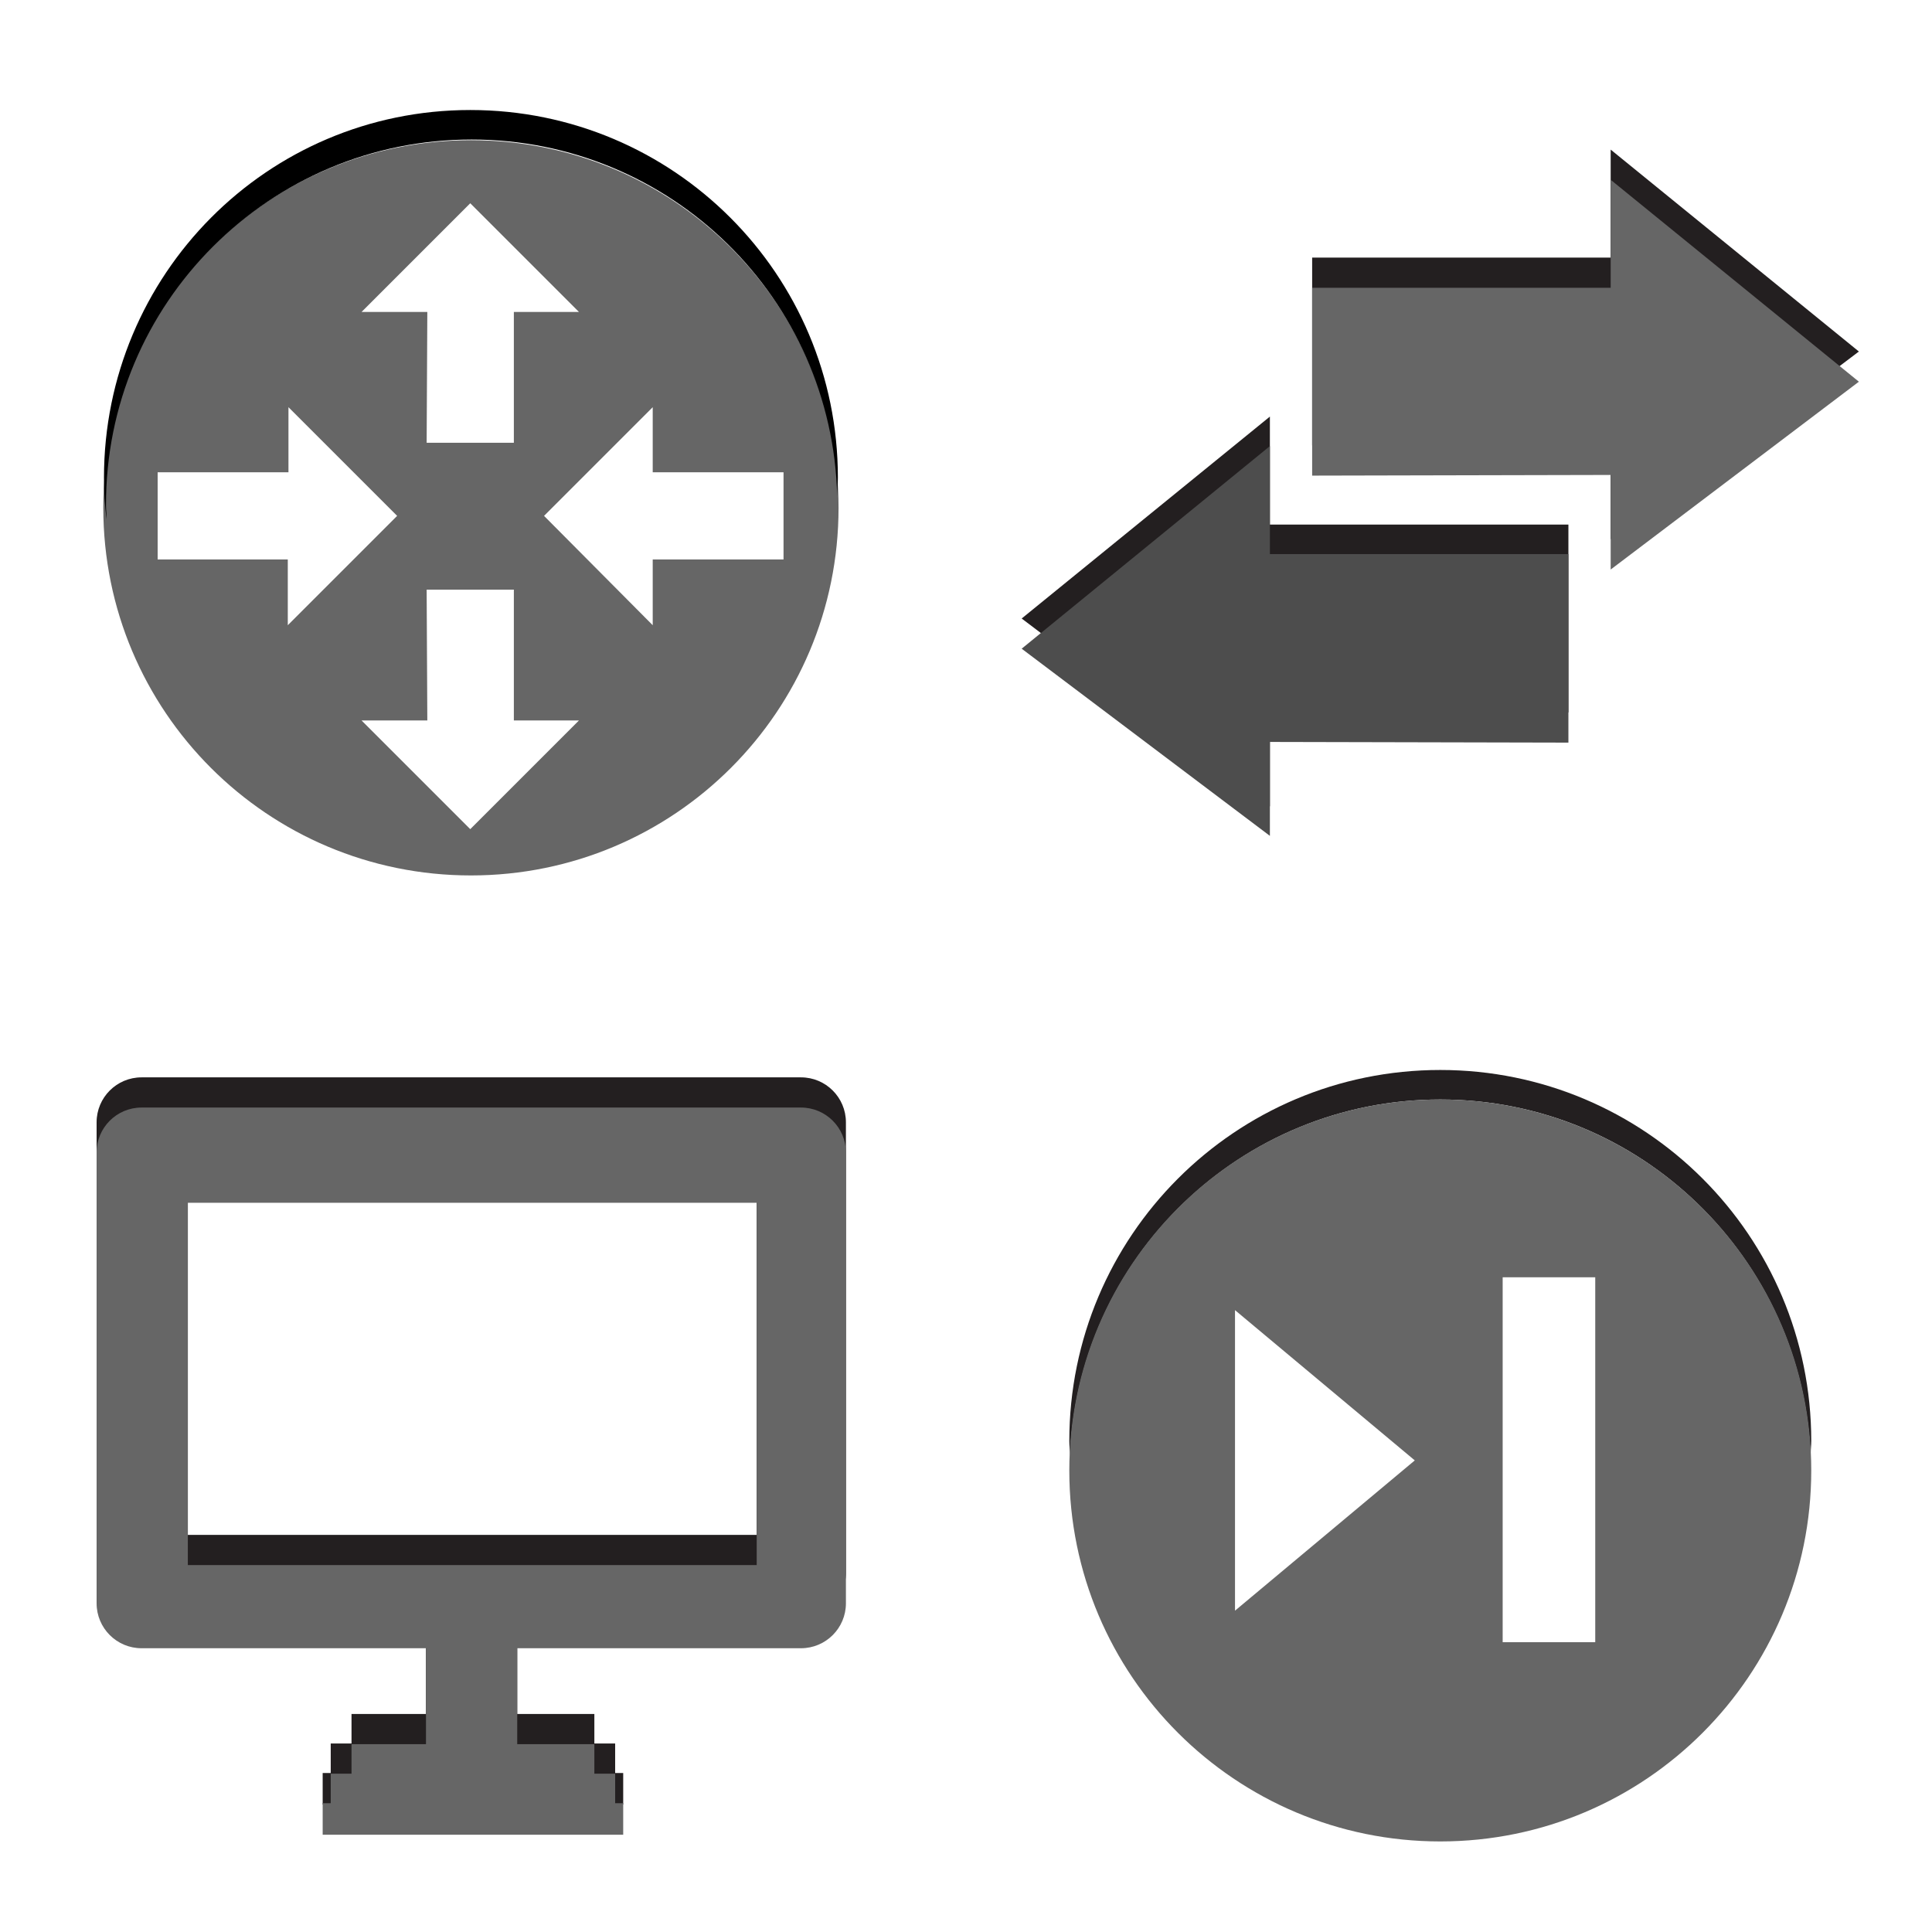
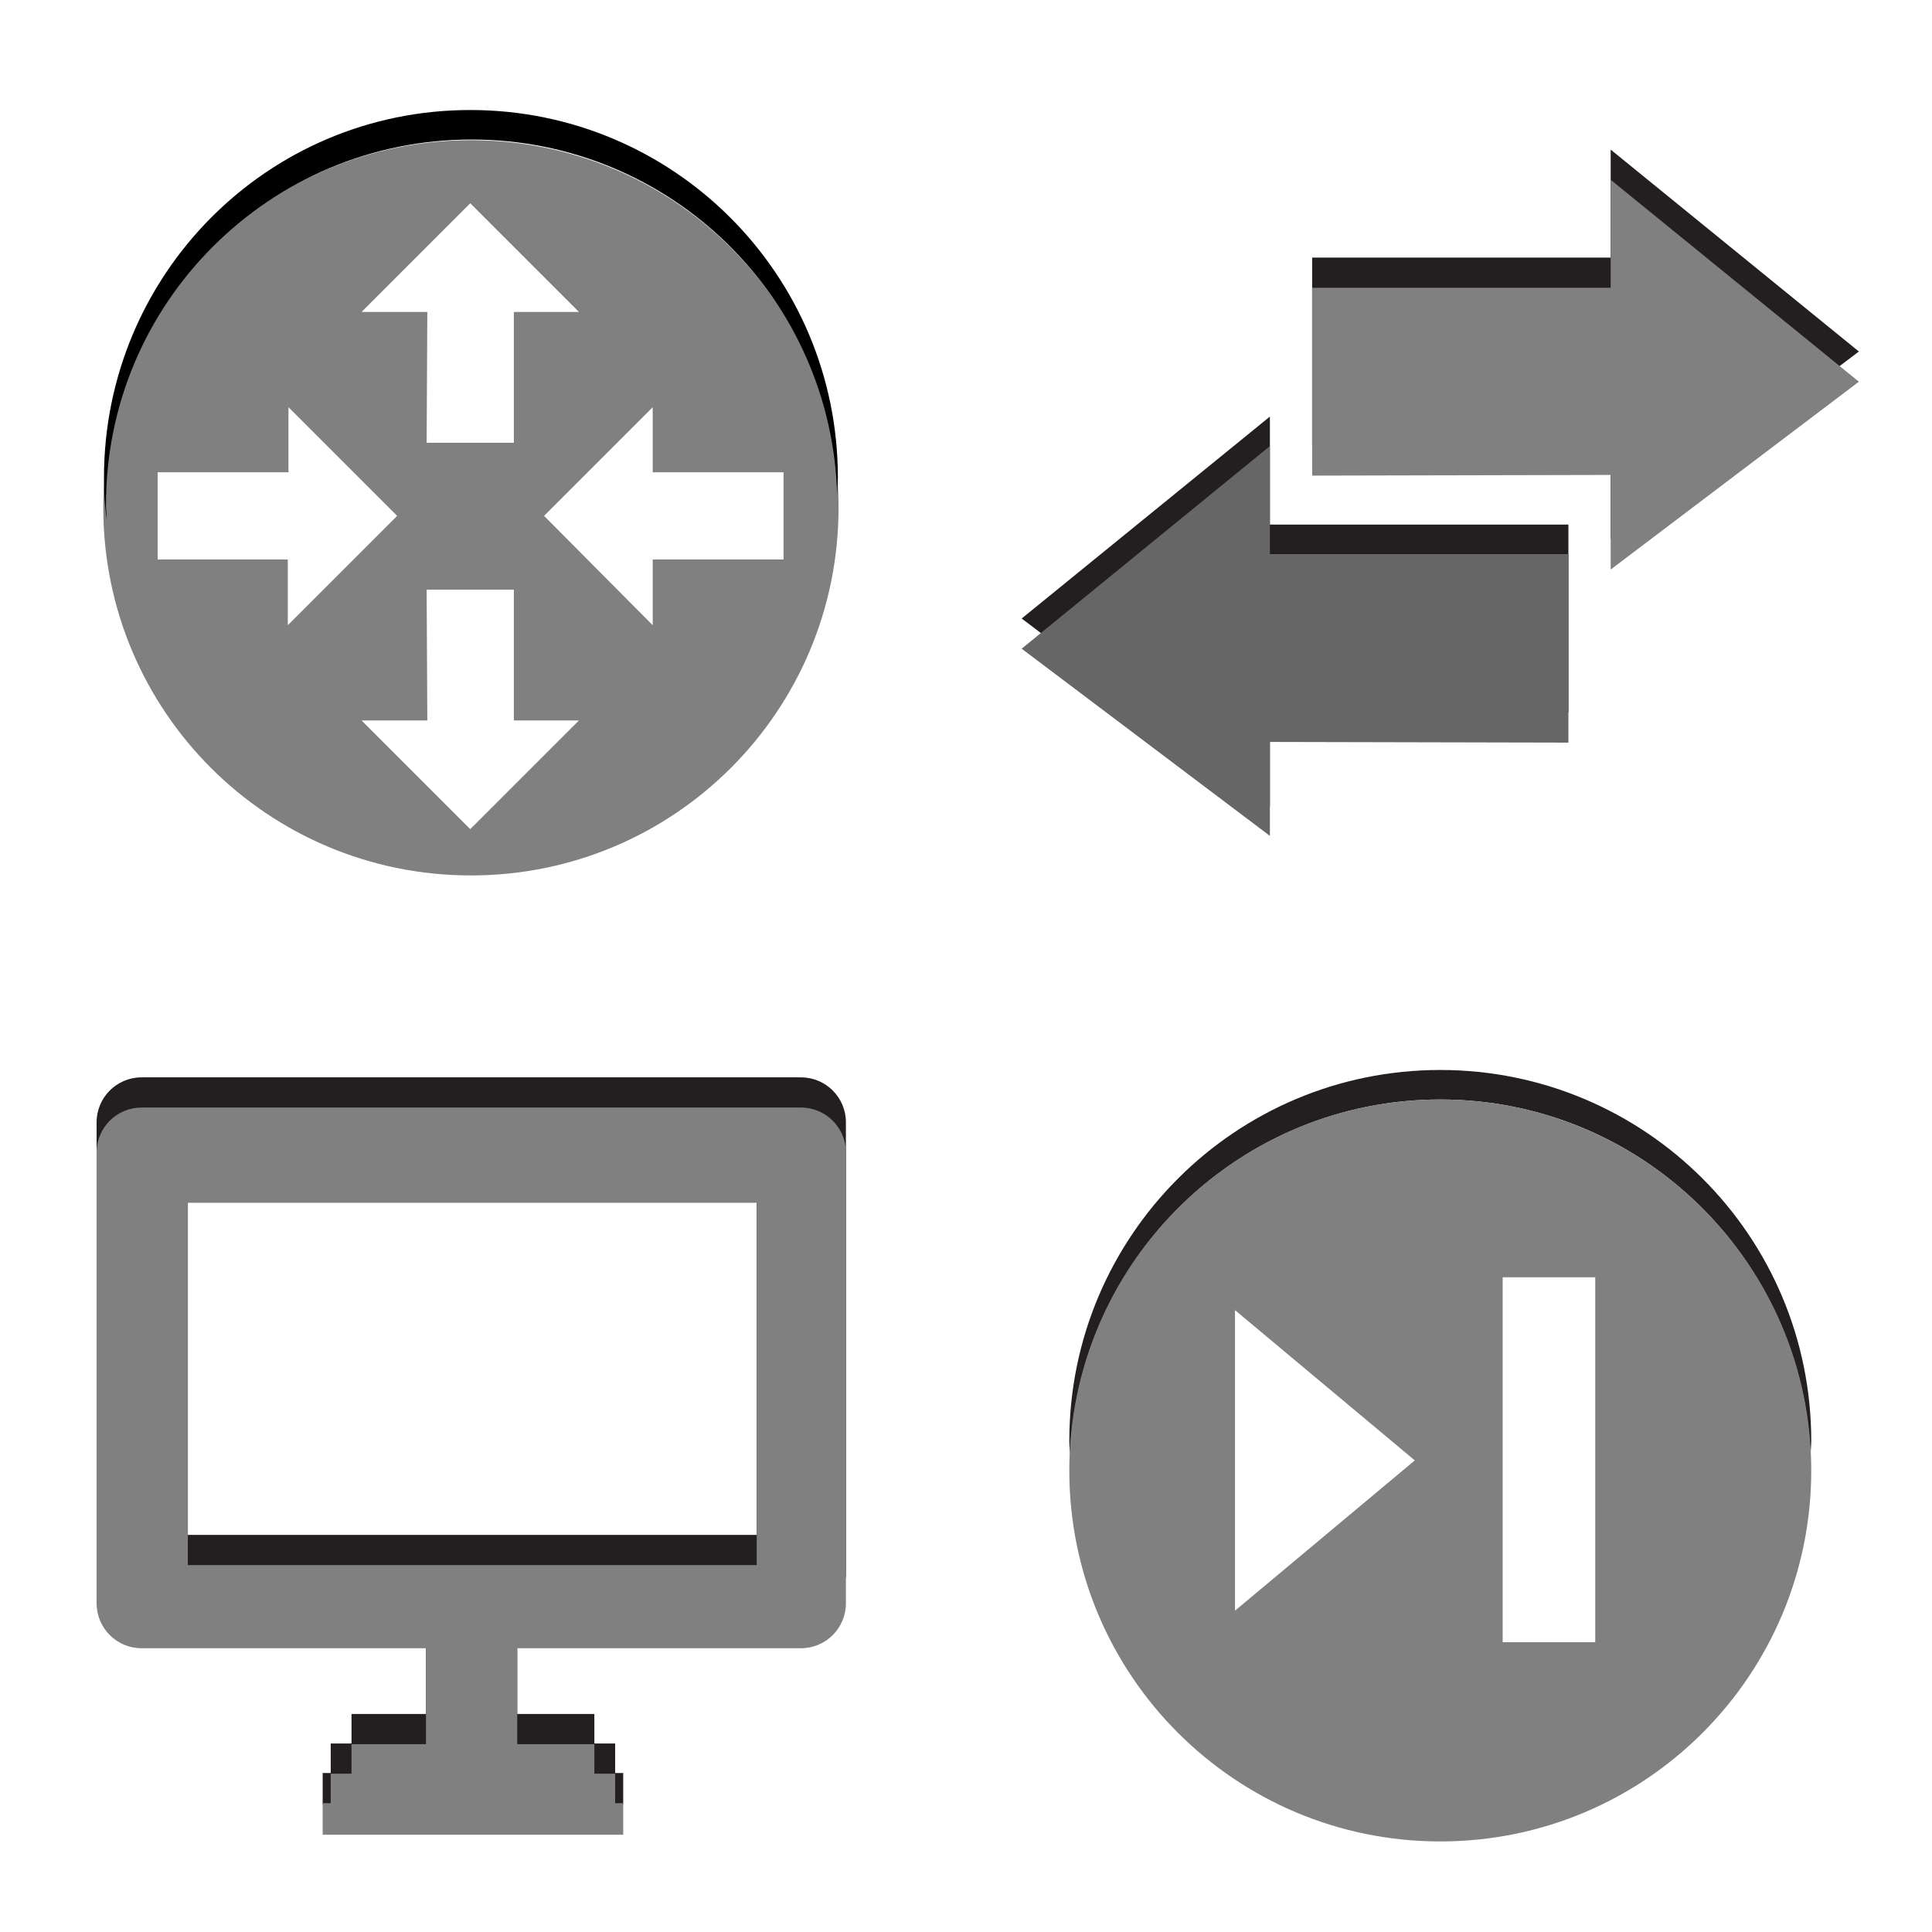
<svg xmlns="http://www.w3.org/2000/svg" version="1.1" width="100%" height="100%" viewBox="0 0 288 288" id="svg7631" xml:space="preserve">
  <defs id="defs63" />
  <g id="g3">
-     <path d="m 70.2,20.9 c -30.3,0 -54.8,24.5 -54.8,54.8 0,30.3 24.5,54.8 54.8,54.8 30.3,0 54.8,-24.5 54.8,-54.8 0,-30.3 -24.5,-54.8 -54.8,-54.8 z m -0.1,9.4 16.2,16.2 H 76.6 V 66 h -13 L 63.7,46.5 H 53.9 L 70.1,30.3 z M 23.5,83.4 v -13 H 43 V 60.7 L 59.2,76.9 42.9,93.2 v -9.8 l -19.4,0 z m 46.6,40.2 -16.2,-16.2 h 9.8 L 63.6,87.9 h 13 v 19.5 h 9.7 L 70.1,123.6 z M 97.3,83.4 v 9.8 L 81.1,76.9 97.3,60.7 v 9.7 h 19.5 v 13 l -19.5,0 z" id="path5" style="fill:#666666;fill-opacity:1" />
+     <path d="m 70.2,20.9 c -30.3,0 -54.8,24.5 -54.8,54.8 0,30.3 24.5,54.8 54.8,54.8 30.3,0 54.8,-24.5 54.8,-54.8 0,-30.3 -24.5,-54.8 -54.8,-54.8 z m -0.1,9.4 16.2,16.2 H 76.6 V 66 h -13 L 63.7,46.5 H 53.9 L 70.1,30.3 z M 23.5,83.4 v -13 H 43 V 60.7 L 59.2,76.9 42.9,93.2 v -9.8 l -19.4,0 z m 46.6,40.2 -16.2,-16.2 h 9.8 L 63.6,87.9 h 13 v 19.5 h 9.7 L 70.1,123.6 z M 97.3,83.4 v 9.8 L 81.1,76.9 97.3,60.7 v 9.7 h 19.5 v 13 l -19.5,0 z" id="path5" style="fill:#808080;fill-opacity:1" />
    <g id="g7">
      <path d="m 70.3,20.8 c 29.7,0 53.8,23.7 54.5,53.2 0,-0.9 0.1,-1.9 0.1,-2.8 0,-30.3 -24.5,-54.8 -54.8,-54.8 -30.3,0 -54.6,24.6 -54.6,54.8 0,2.1 0.1,4.2 0.4,6.2 0,-0.7 -0.1,-1.4 -0.1,-2 C 15.7,45.2 40.2,20.8 70.3,20.8 z" id="path9" />
    </g>
  </g>
  <g id="g11">
    <g id="g13">
      <polygon points="240.1,22.3 240.1,38.4 195.6,38.4 195.6,66.4 240.1,66.3 240.1,80.4 277.1,52.4 " id="polygon15" style="fill:#231f20" />
      <polygon points="189.3,62.1 189.3,78.2 233.8,78.2 233.8,106.2 189.3,106.1 189.3,120.2 152.3,92.2 " id="polygon17" style="fill:#231f20" />
    </g>
    <g id="g19">
-       <polygon points="240.1,26.8 240.1,42.9 195.6,42.9 195.6,70.9 240.1,70.8 240.1,84.9 277.1,56.9 " id="polygon21" style="fill:#666666;fill-opacity:1" />
-       <polygon points="189.3,66.5 189.3,82.6 233.8,82.6 233.8,110.7 189.3,110.6 189.3,124.6 152.3,96.7 " id="polygon23" style="fill:#4d4d4d;fill-opacity:1" />
+       <polygon points="240.1,26.8 240.1,42.9 195.6,42.9 195.6,70.9 240.1,70.8 240.1,84.9 277.1,56.9 " id="polygon21" style="fill:#808080;fill-opacity:1" />
+       <polygon points="189.3,66.5 189.3,82.6 233.8,82.6 233.8,110.7 189.3,110.6 189.3,124.6 152.3,96.7 " id="polygon23" style="fill:#666666;fill-opacity:1" />
    </g>
  </g>
  <g id="g25">
    <g id="g27">
      <path d="M 119.4,160.6 H 21.1 c -3.7,0 -6.7,3 -6.7,6.7 v 67.2 c 0,3.7 3,6.7 6.7,6.7 h 98.3 c 3.7,0 6.7,-3 6.7,-6.7 v -67.2 c 0,-3.7 -3,-6.7 -6.7,-6.7 z m -6.6,68.2 H 28 v -54 h 84.8 v 54 z" id="path29" style="fill:#231f20" />
      <g id="g31">
        <rect width="13.6" height="20.1" x="63.5" y="237.7" id="rect33" style="fill:#231f20" />
        <rect width="36.2" height="4.7" x="52.4" y="255.5" id="rect35" style="fill:#231f20" />
        <rect width="42.4" height="4.7" x="49.3" y="259.9" id="rect37" style="fill:#231f20" />
        <rect width="44.8" height="4.7" x="48.1" y="264.3" id="rect39" style="fill:#231f20" />
      </g>
    </g>
-     <g id="g41" style="fill:#666666">
-       <path d="M 119.4,165.1 H 21.1 c -3.7,0 -6.7,3 -6.7,6.7 V 239 c 0,3.7 3,6.7 6.7,6.7 h 98.3 c 3.7,0 6.7,-3 6.7,-6.7 v -67.2 c 0,-3.7 -3,-6.7 -6.7,-6.7 z m -6.6,68.2 H 28 v -54 h 84.8 v 54 z" id="path43" style="fill:#666666;fill-opacity:1" />
-       <g id="g45" style="fill:#666666">
-         <rect width="13.6" height="20.1" x="63.5" y="242.2" id="rect47" style="fill:#666666;fill-opacity:1" />
-         <rect width="36.2" height="4.7" x="52.4" y="260" id="rect49" style="fill:#666666" />
-         <rect width="42.4" height="4.7" x="49.3" y="264.4" id="rect51" style="fill:#666666" />
-         <rect width="44.8" height="4.7" x="48.1" y="268.8" id="rect53" style="fill:#666666" />
+     <g id="g41" style="fill:#808080">
+       <path d="M 119.4,165.1 H 21.1 c -3.7,0 -6.7,3 -6.7,6.7 V 239 c 0,3.7 3,6.7 6.7,6.7 h 98.3 c 3.7,0 6.7,-3 6.7,-6.7 v -67.2 c 0,-3.7 -3,-6.7 -6.7,-6.7 z m -6.6,68.2 H 28 v -54 h 84.8 v 54 z" id="path43" style="fill:#808080;fill-opacity:1" />
+       <g id="g45" style="fill:#808080">
+         <rect width="13.6" height="20.1" x="63.5" y="242.2" id="rect47" style="fill:#808080;fill-opacity:1" />
+         <rect width="36.2" height="4.7" x="52.4" y="260" id="rect49" style="fill:#808080" />
+         <rect width="42.4" height="4.7" x="49.3" y="264.4" id="rect51" style="fill:#808080" />
+         <rect width="44.8" height="4.7" x="48.1" y="268.8" id="rect53" style="fill:#808080" />
      </g>
    </g>
  </g>
  <g id="g55">
    <path d="m 214.7,163.9 c 29.8,0 54,23.6 55.2,53.1 0,-0.7 0.1,-1.5 0.1,-2.2 0,-30.6 -24.8,-55.3 -55.3,-55.3 -30.6,0 -55.3,24.8 -55.3,55.3 0,0.8 0.1,1.5 0.1,2.2 1.2,-29.5 25.4,-53.1 55.2,-53.1 z" id="path57" style="fill:#231f20" />
-     <path d="m 214.7,163.9 c -30.6,0 -55.3,24.8 -55.3,55.3 0,30.6 24.8,55.3 55.3,55.3 30.6,0 55.3,-24.8 55.3,-55.3 0,-30.5 -24.8,-55.3 -55.3,-55.3 z m -30.6,76.2 v -44.8 l 26.8,22.4 -26.8,22.4 z m 53.7,4.7 H 224 v -54.4 h 13.8 v 54.4 z" id="path59" style="fill:#666666;fill-opacity:1" />
+     <path d="m 214.7,163.9 c -30.6,0 -55.3,24.8 -55.3,55.3 0,30.6 24.8,55.3 55.3,55.3 30.6,0 55.3,-24.8 55.3,-55.3 0,-30.5 -24.8,-55.3 -55.3,-55.3 z m -30.6,76.2 v -44.8 l 26.8,22.4 -26.8,22.4 z m 53.7,4.7 H 224 v -54.4 h 13.8 v 54.4 z" id="path59" style="fill:#808080;fill-opacity:1" />
  </g>
</svg>
